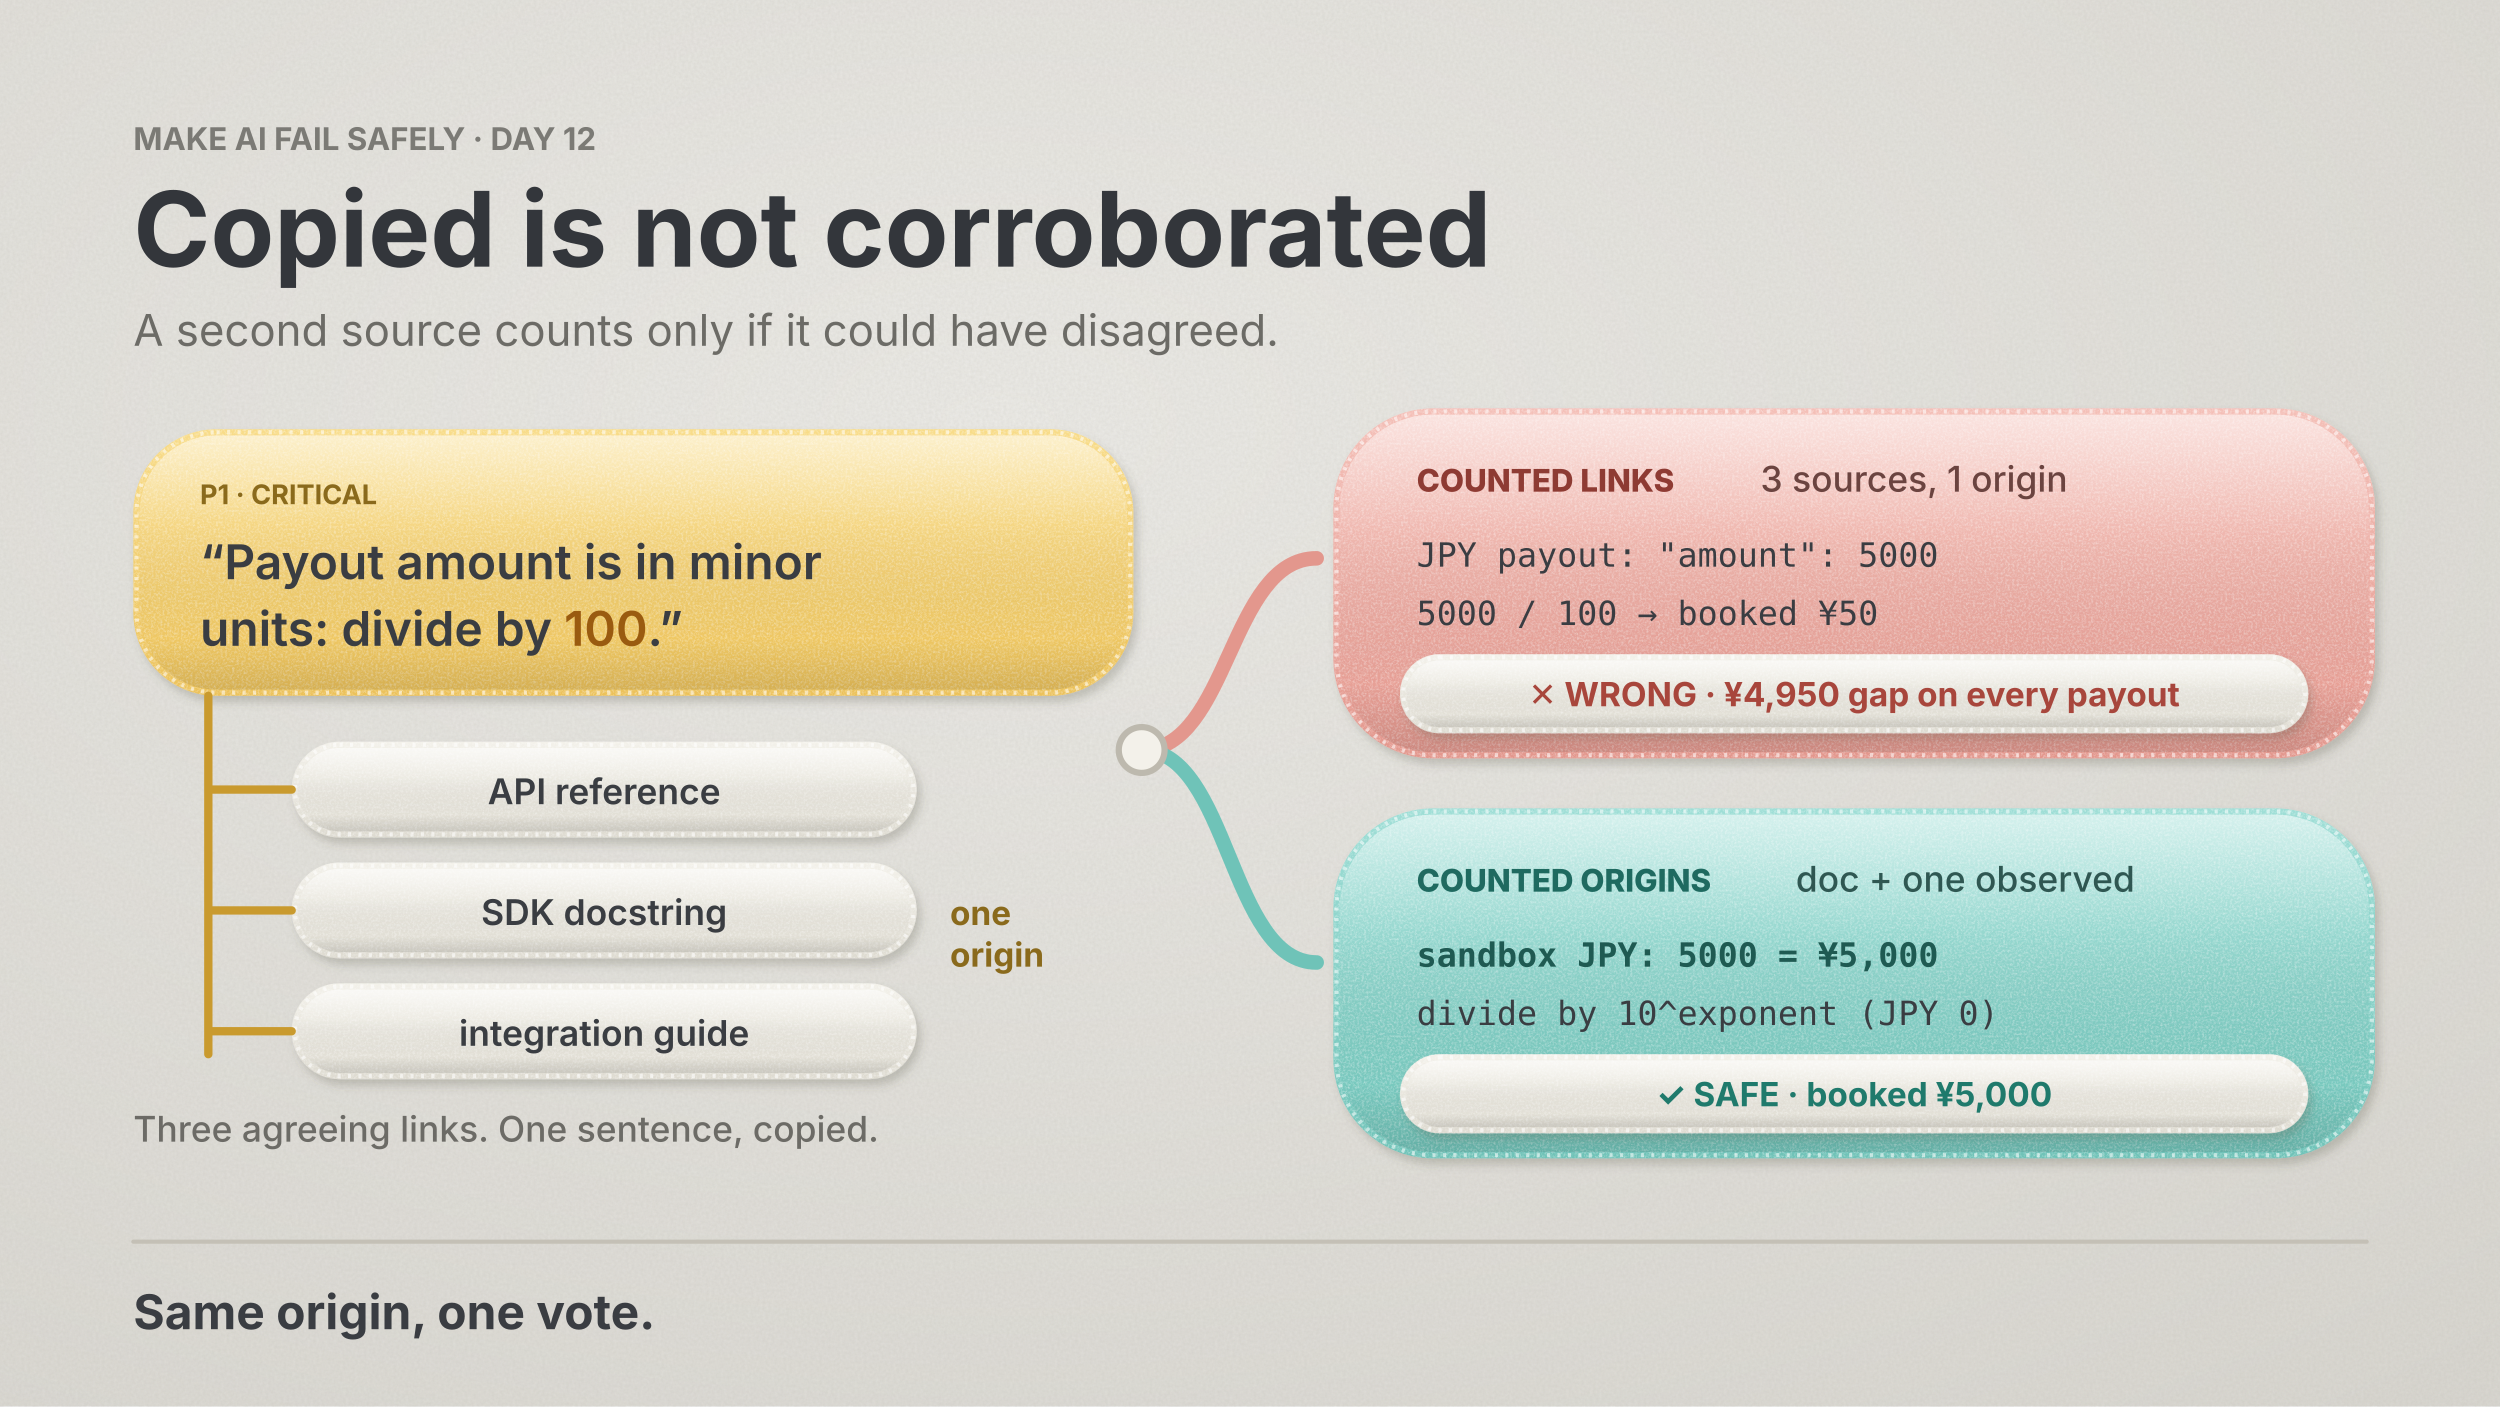
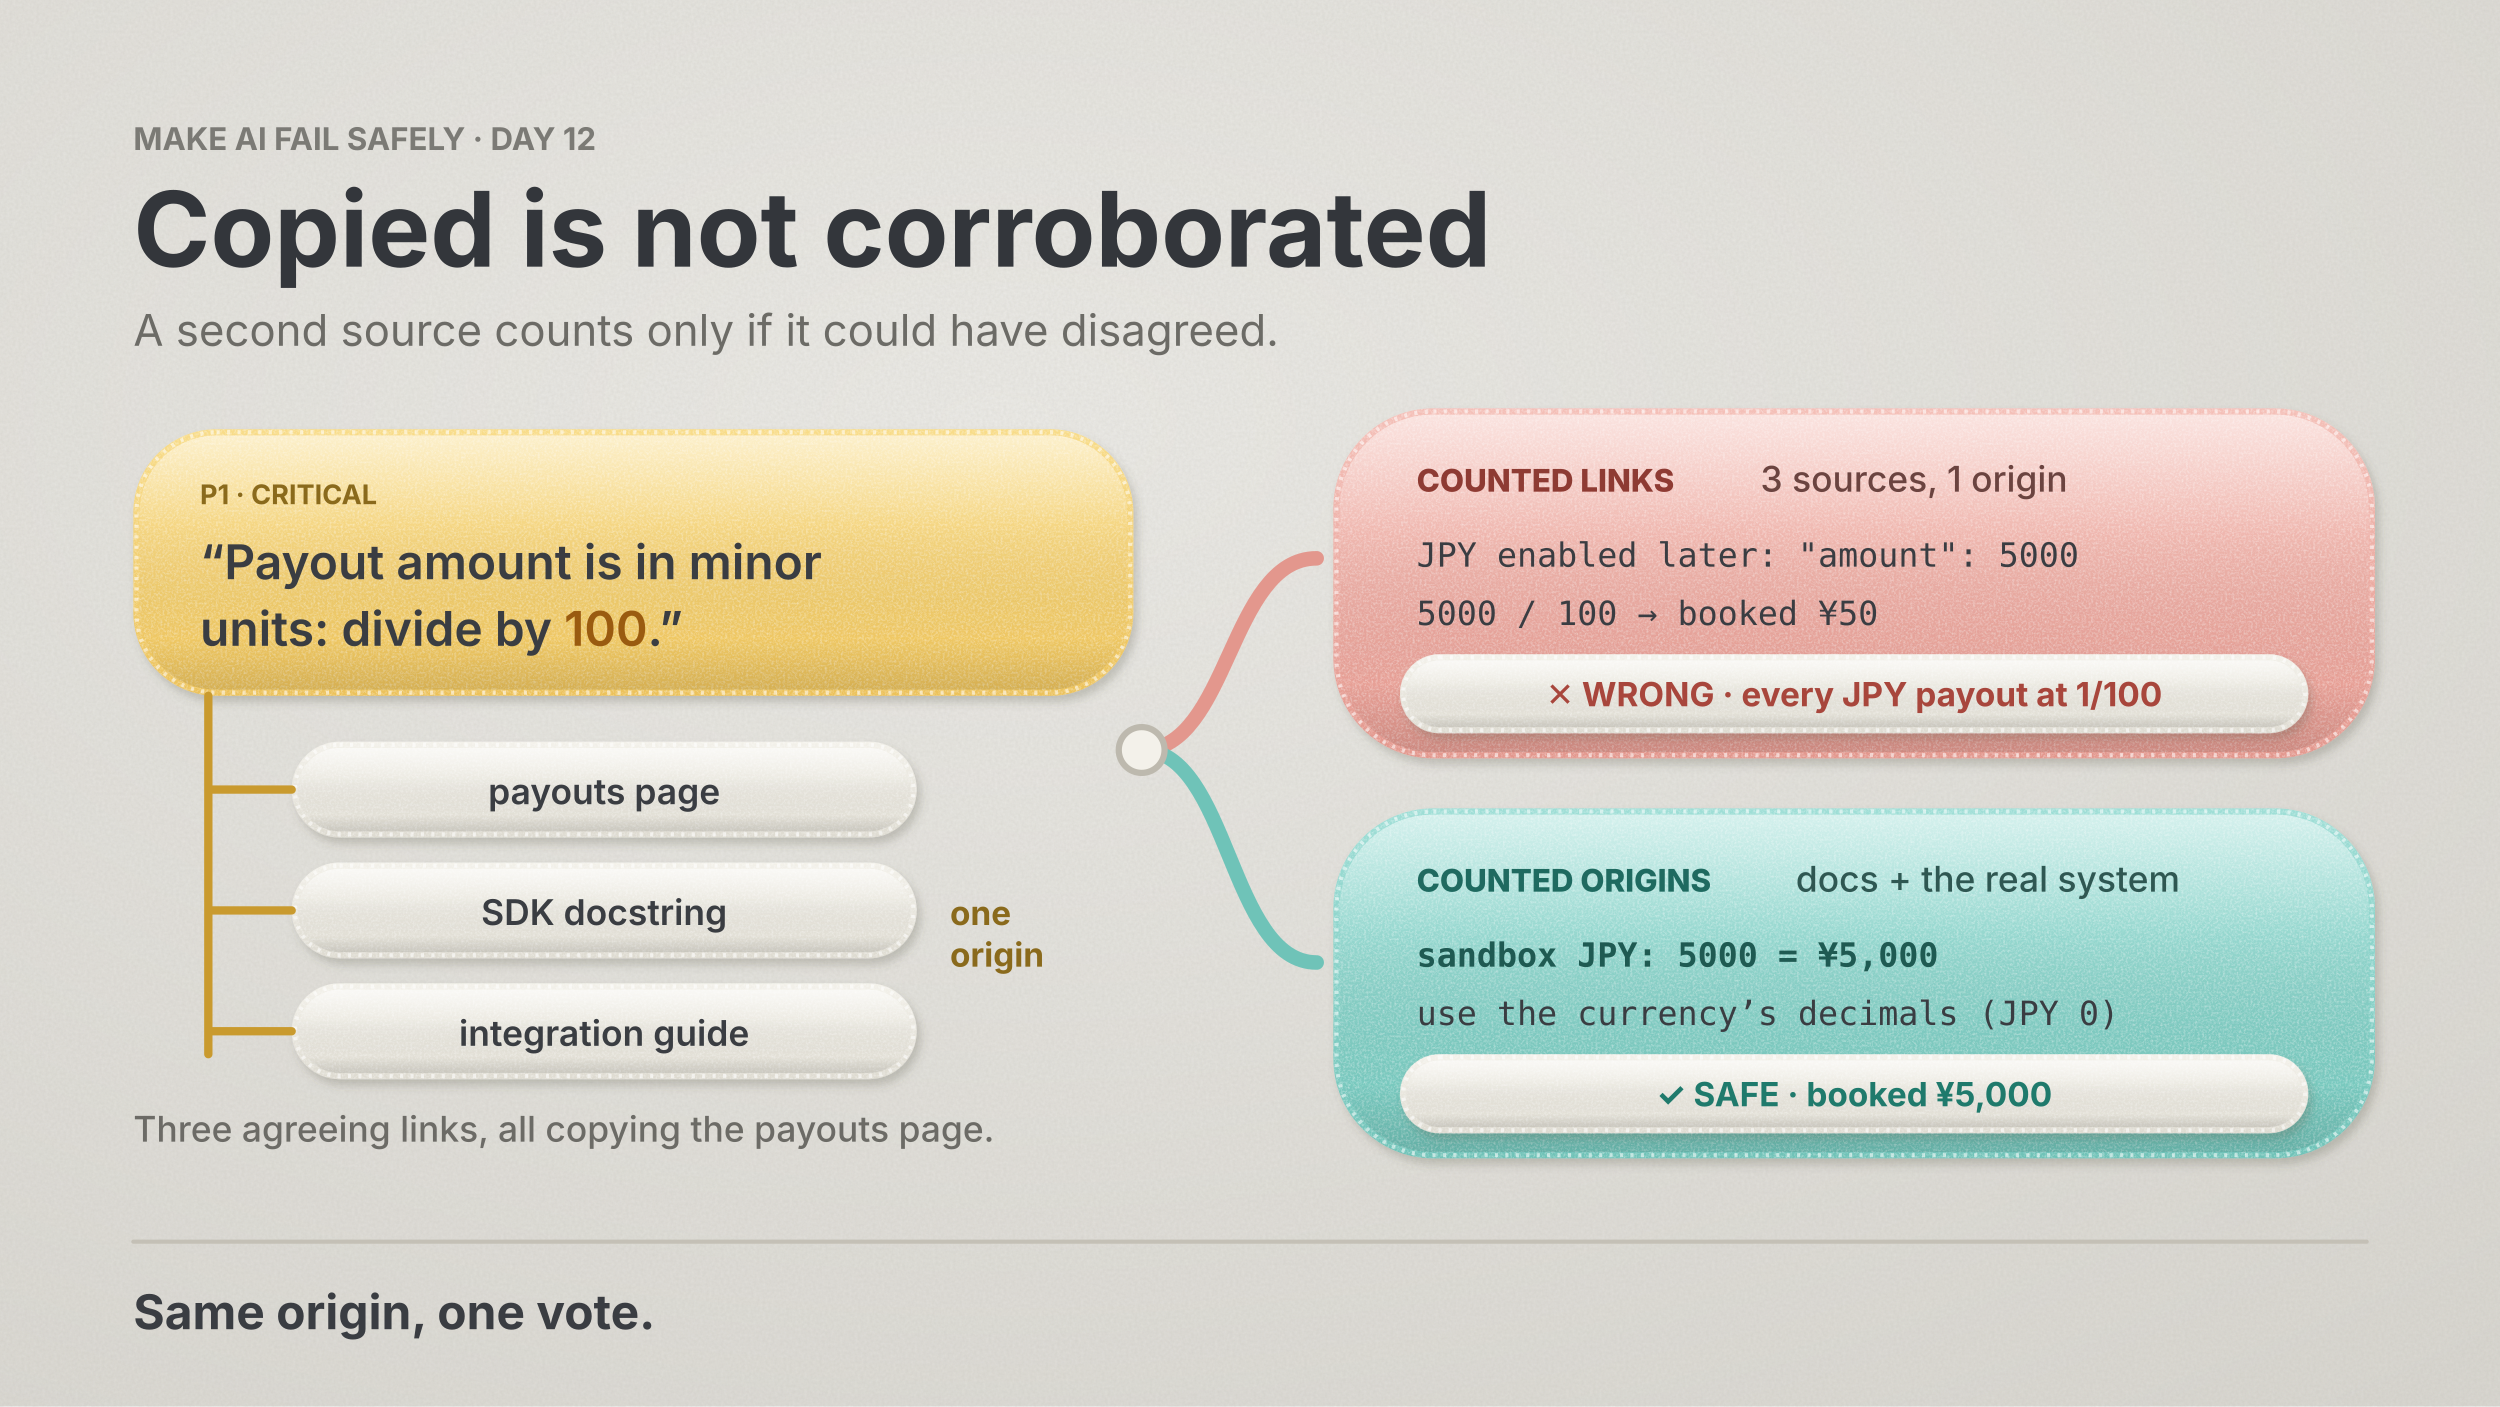
<svg xmlns="http://www.w3.org/2000/svg" width="1200" height="675" viewBox="0 0 1200 675" role="img" aria-labelledby="d12title d12desc">
  <defs>
    <linearGradient id="g_teal" x1="0" y1="0" x2="0" y2="1">
      <stop offset="0" stop-color="#9fded6" />
      <stop offset="1" stop-color="#6fc3b8" />
    </linearGradient>
    <linearGradient id="g_rose" x1="0" y1="0" x2="0" y2="1">
      <stop offset="0" stop-color="#f4c0b8" />
      <stop offset="1" stop-color="#e3978d" />
    </linearGradient>
    <linearGradient id="g_peri" x1="0" y1="0" x2="0" y2="1">
      <stop offset="0" stop-color="#a9b8f2" />
      <stop offset="1" stop-color="#7f93e0" />
    </linearGradient>
    <linearGradient id="g_lilac" x1="0" y1="0" x2="0" y2="1">
      <stop offset="0" stop-color="#dccbec" />
      <stop offset="1" stop-color="#c3abdc" />
    </linearGradient>
    <linearGradient id="g_butter" x1="0" y1="0" x2="0" y2="1">
      <stop offset="0" stop-color="#f8dc8a" />
      <stop offset="1" stop-color="#ecc25a" />
    </linearGradient>
    <linearGradient id="g_lime" x1="0" y1="0" x2="0" y2="1">
      <stop offset="0" stop-color="#d6ea8e" />
      <stop offset="1" stop-color="#bad466" />
    </linearGradient>
    <linearGradient id="g_off" x1="0" y1="0" x2="0" y2="1">
      <stop offset="0" stop-color="#f3f1ea" />
      <stop offset="1" stop-color="#dedbd1" />
    </linearGradient>
    <radialGradient id="bg" cx=".4" cy=".3" r=".9">
      <stop offset="0" stop-color="#ecebe7" />
      <stop offset="1" stop-color="#d9d7d1" />
    </radialGradient>
    <linearGradient id="puff" x1="0" y1="0" x2="0" y2="1">
      <stop offset="0" stop-color="#fff" stop-opacity=".55" />
      <stop offset=".35" stop-color="#fff" stop-opacity=".08" />
      <stop offset=".8" stop-color="#000" stop-opacity="0" />
      <stop offset="1" stop-color="#000" stop-opacity=".10" />
    </linearGradient>
    <filter id="shadow" x="-20%" y="-30%" width="150%" height="190%">
      <feDropShadow dx="10" dy="16" stdDeviation="14" flood-color="#5a5446" flood-opacity=".30" />
      <feDropShadow dx="2" dy="3" stdDeviation="2" flood-color="#5a5446" flood-opacity=".25" />
    </filter>
    <filter id="felt" x="0" y="0" width="100%" height="100%">
      <feTurbulence type="fractalNoise" baseFrequency=".9" numOctaves="3" seed="4" />
      <feColorMatrix values="0 0 0 0 1  0 0 0 0 1  0 0 0 0 1  0 0 0 1.4 -.55" />
      <feComposite in2="SourceGraphic" operator="in" />
    </filter>
    <filter id="grain">
      <feTurbulence type="fractalNoise" baseFrequency=".7" numOctaves="2" seed="9" />
      <feColorMatrix values="0 0 0 0 .4  0 0 0 0 .38  0 0 0 0 .33  0 0 0 .18 0" />
    </filter>
  </defs>
  <rect width="1200" height="675" fill="url(#bg)" />
  <rect width="1200" height="675" filter="url(#grain)" />
  <text x="64" y="72" font-family="Inter, 'Google Sans', system-ui, 'Segoe UI', Roboto, Helvetica, Arial, sans-serif" font-size="15" font-weight="700" fill="#7b7a75" text-anchor="start">MAKE AI FAIL SAFELY · DAY 12</text>
  <text x="64" y="128" font-family="Inter, 'Google Sans', system-ui, 'Segoe UI', Roboto, Helvetica, Arial, sans-serif" font-size="50" font-weight="700" fill="#33363b" text-anchor="start">Copied is not corroborated</text>
  <text x="64" y="166" font-family="Inter, 'Google Sans', system-ui, 'Segoe UI', Roboto, Helvetica, Arial, sans-serif" font-size="21" font-weight="400" fill="#6c6b66" text-anchor="start">A second source counts only if it could have disagreed.</text>
  <g filter="url(#shadow)">
    <rect x="64" y="206" width="480" height="128" rx="40" fill="url(#g_butter)" />
  </g>
  <rect x="64" y="206" width="480" height="128" rx="40" fill="#fff" filter="url(#felt)" opacity=".55" />
  <rect x="67" y="209" width="474" height="122" rx="37" fill="url(#puff)" />
  <rect x="65.5" y="207.5" width="477" height="125" rx="38.5" fill="none" stroke="#fff" stroke-opacity=".55" stroke-width="2" stroke-dasharray="1.5 3.5" />
  <text x="96" y="242" font-family="Inter, 'Google Sans', system-ui, 'Segoe UI', Roboto, Helvetica, Arial, sans-serif" font-size="13" font-weight="700" fill="#8a6a1c" text-anchor="start">P1 · CRITICAL</text>
  <text x="96" y="278" font-family="Inter, 'Google Sans', system-ui, 'Segoe UI', Roboto, Helvetica, Arial, sans-serif" font-size="23" font-weight="600" fill="#3a3d42" text-anchor="start">“Payout amount is in minor</text>
  <text x="96" y="310" font-family="Inter, 'Google Sans', system-ui, 'Segoe UI', Roboto, Helvetica, Arial, sans-serif" font-size="23" font-weight="600" fill="#3a3d42" text-anchor="start">units: divide by <tspan fill="#9a5b10">100</tspan>.”</text>
  <g filter="url(#shadow)">
    <rect x="140" y="356" width="300" height="46" rx="23.0" fill="url(#g_off)" />
  </g>
  <rect x="140" y="356" width="300" height="46" rx="23.0" fill="#fff" filter="url(#felt)" opacity=".55" />
  <rect x="143" y="359" width="294" height="40" rx="20.0" fill="url(#puff)" />
  <rect x="141.5" y="357.5" width="297" height="43" rx="21.5" fill="none" stroke="#fff" stroke-opacity=".55" stroke-width="2" stroke-dasharray="1.5 3.5" />
-   <text x="290" y="386" font-family="Inter, 'Google Sans', system-ui, 'Segoe UI', Roboto, Helvetica, Arial, sans-serif" font-size="17" font-weight="600" fill="#3a3d42" text-anchor="middle">API reference</text>
+   <text x="290" y="386" font-family="Inter, 'Google Sans', system-ui, 'Segoe UI', Roboto, Helvetica, Arial, sans-serif" font-size="17" font-weight="600" fill="#3a3d42" text-anchor="middle">payouts page</text>
  <g filter="url(#shadow)">
    <rect x="140" y="414" width="300" height="46" rx="23.0" fill="url(#g_off)" />
  </g>
  <rect x="140" y="414" width="300" height="46" rx="23.0" fill="#fff" filter="url(#felt)" opacity=".55" />
  <rect x="143" y="417" width="294" height="40" rx="20.0" fill="url(#puff)" />
  <rect x="141.5" y="415.5" width="297" height="43" rx="21.5" fill="none" stroke="#fff" stroke-opacity=".55" stroke-width="2" stroke-dasharray="1.5 3.5" />
  <text x="290" y="444" font-family="Inter, 'Google Sans', system-ui, 'Segoe UI', Roboto, Helvetica, Arial, sans-serif" font-size="17" font-weight="600" fill="#3a3d42" text-anchor="middle">SDK docstring</text>
  <g filter="url(#shadow)">
    <rect x="140" y="472" width="300" height="46" rx="23.0" fill="url(#g_off)" />
  </g>
  <rect x="140" y="472" width="300" height="46" rx="23.0" fill="#fff" filter="url(#felt)" opacity=".55" />
  <rect x="143" y="475" width="294" height="40" rx="20.0" fill="url(#puff)" />
  <rect x="141.5" y="473.5" width="297" height="43" rx="21.5" fill="none" stroke="#fff" stroke-opacity=".55" stroke-width="2" stroke-dasharray="1.5 3.5" />
  <text x="290" y="502" font-family="Inter, 'Google Sans', system-ui, 'Segoe UI', Roboto, Helvetica, Arial, sans-serif" font-size="17" font-weight="600" fill="#3a3d42" text-anchor="middle">integration guide</text>
  <path d="M100 334 V506 M100 379 H140 M100 437 H140 M100 495 H140" fill="none" stroke="#c99a2e" stroke-width="4" stroke-linecap="round" />
  <text x="456" y="444" font-family="Inter, 'Google Sans', system-ui, 'Segoe UI', Roboto, Helvetica, Arial, sans-serif" font-size="16" font-weight="700" fill="#8a6a1c" text-anchor="start">one</text>
  <text x="456" y="464" font-family="Inter, 'Google Sans', system-ui, 'Segoe UI', Roboto, Helvetica, Arial, sans-serif" font-size="16" font-weight="700" fill="#8a6a1c" text-anchor="start">origin</text>
-   <text x="64" y="548" font-family="Inter, 'Google Sans', system-ui, 'Segoe UI', Roboto, Helvetica, Arial, sans-serif" font-size="17" font-weight="500" fill="#6c6b66" text-anchor="start">Three agreeing links. One sentence, copied.</text>
+   <text x="64" y="548" font-family="Inter, 'Google Sans', system-ui, 'Segoe UI', Roboto, Helvetica, Arial, sans-serif" font-size="17" font-weight="500" fill="#6c6b66" text-anchor="start">Three agreeing links, all copying the payouts page.</text>
  <path d="M548 360 C 590 360, 590 268, 632 268" fill="none" stroke="#e3978d" stroke-width="7" stroke-linecap="round" />
  <path d="M548 360 C 590 360, 590 462, 632 462" fill="none" stroke="#6fc3b8" stroke-width="7" stroke-linecap="round" />
  <circle cx="548" cy="360" r="11" fill="#f3f1ea" stroke="#bdb9ae" stroke-width="3" />
  <g filter="url(#shadow)">
    <rect x="640" y="196" width="500" height="168" rx="48" fill="url(#g_rose)" />
  </g>
  <rect x="640" y="196" width="500" height="168" rx="48" fill="#fff" filter="url(#felt)" opacity=".55" />
  <rect x="643" y="199" width="494" height="162" rx="45" fill="url(#puff)" />
  <rect x="641.5" y="197.5" width="497" height="165" rx="46.5" fill="none" stroke="#fff" stroke-opacity=".55" stroke-width="2" stroke-dasharray="1.5 3.5" />
  <text x="680" y="236" font-family="Inter, 'Google Sans', system-ui, 'Segoe UI', Roboto, Helvetica, Arial, sans-serif" font-size="15" font-weight="800" fill="#8e3b33" text-anchor="start">COUNTED LINKS</text>
  <text x="845" y="236" font-family="Inter, 'Google Sans', system-ui, 'Segoe UI', Roboto, Helvetica, Arial, sans-serif" font-size="17" font-weight="500" fill="#6b4440" text-anchor="start">3 sources, 1 origin</text>
-   <text x="680" y="272" font-family="'DejaVu Sans Mono', ui-monospace, Menlo, Consolas, monospace" font-size="16" font-weight="500" fill="#3a3d42" text-anchor="start">JPY payout: "amount": 5000</text>
+   <text x="680" y="272" font-family="'DejaVu Sans Mono', ui-monospace, Menlo, Consolas, monospace" font-size="16" font-weight="500" fill="#3a3d42" text-anchor="start">JPY enabled later: "amount": 5000</text>
  <text x="680" y="300" font-family="'DejaVu Sans Mono', ui-monospace, Menlo, Consolas, monospace" font-size="16" font-weight="500" fill="#3a3d42" text-anchor="start">5000 / 100 → booked ¥50</text>
  <g filter="url(#shadow)">
    <rect x="672" y="314" width="436" height="38" rx="19.0" fill="url(#g_off)" />
  </g>
  <rect x="672" y="314" width="436" height="38" rx="19.0" fill="#fff" filter="url(#felt)" opacity=".55" />
  <rect x="675" y="317" width="430" height="32" rx="16.0" fill="url(#puff)" />
  <rect x="673.5" y="315.5" width="433" height="35" rx="17.5" fill="none" stroke="#fff" stroke-opacity=".55" stroke-width="2" stroke-dasharray="1.5 3.5" />
-   <text x="890" y="339" font-family="Inter, 'Google Sans', system-ui, 'Segoe UI', Roboto, Helvetica, Arial, sans-serif" font-size="16" font-weight="700" fill="#a8463c" text-anchor="middle">✕  WRONG · ¥4,950 gap on every payout</text>
+   <text x="890" y="339" font-family="Inter, 'Google Sans', system-ui, 'Segoe UI', Roboto, Helvetica, Arial, sans-serif" font-size="16" font-weight="700" fill="#a8463c" text-anchor="middle">✕  WRONG · every JPY payout at 1/100</text>
  <g filter="url(#shadow)">
    <rect x="640" y="388" width="500" height="168" rx="48" fill="url(#g_teal)" />
  </g>
  <rect x="640" y="388" width="500" height="168" rx="48" fill="#fff" filter="url(#felt)" opacity=".55" />
  <rect x="643" y="391" width="494" height="162" rx="45" fill="url(#puff)" />
  <rect x="641.5" y="389.5" width="497" height="165" rx="46.5" fill="none" stroke="#fff" stroke-opacity=".55" stroke-width="2" stroke-dasharray="1.5 3.5" />
  <text x="680" y="428" font-family="Inter, 'Google Sans', system-ui, 'Segoe UI', Roboto, Helvetica, Arial, sans-serif" font-size="15" font-weight="800" fill="#1f6a60" text-anchor="start">COUNTED ORIGINS</text>
-   <text x="862" y="428" font-family="Inter, 'Google Sans', system-ui, 'Segoe UI', Roboto, Helvetica, Arial, sans-serif" font-size="17" font-weight="500" fill="#2f5752" text-anchor="start">doc + one observed</text>
+   <text x="862" y="428" font-family="Inter, 'Google Sans', system-ui, 'Segoe UI', Roboto, Helvetica, Arial, sans-serif" font-size="17" font-weight="500" fill="#2f5752" text-anchor="start">docs + the real system</text>
  <text x="680" y="464" font-family="'DejaVu Sans Mono', ui-monospace, Menlo, Consolas, monospace" font-size="16" font-weight="600" fill="#1f5a52" text-anchor="start">sandbox JPY: 5000 = ¥5,000</text>
-   <text x="680" y="492" font-family="'DejaVu Sans Mono', ui-monospace, Menlo, Consolas, monospace" font-size="16" font-weight="500" fill="#3a3d42" text-anchor="start">divide by 10^exponent (JPY 0)</text>
+   <text x="680" y="492" font-family="'DejaVu Sans Mono', ui-monospace, Menlo, Consolas, monospace" font-size="16" font-weight="500" fill="#3a3d42" text-anchor="start">use the currency’s decimals (JPY 0)</text>
  <g filter="url(#shadow)">
    <rect x="672" y="506" width="436" height="38" rx="19.0" fill="url(#g_off)" />
  </g>
  <rect x="672" y="506" width="436" height="38" rx="19.0" fill="#fff" filter="url(#felt)" opacity=".55" />
  <rect x="675" y="509" width="430" height="32" rx="16.0" fill="url(#puff)" />
  <rect x="673.5" y="507.5" width="433" height="35" rx="17.5" fill="none" stroke="#fff" stroke-opacity=".55" stroke-width="2" stroke-dasharray="1.5 3.5" />
  <text x="890" y="531" font-family="Inter, 'Google Sans', system-ui, 'Segoe UI', Roboto, Helvetica, Arial, sans-serif" font-size="16" font-weight="700" fill="#1f7a6c" text-anchor="middle">✓  SAFE · booked ¥5,000</text>
  <line x1="64" y1="596" x2="1136" y2="596" stroke="#c4c0b6" stroke-width="2" stroke-linecap="round" />
  <text x="64" y="638" font-family="Inter, 'Google Sans', system-ui, 'Segoe UI', Roboto, Helvetica, Arial, sans-serif" font-size="23" font-weight="700" fill="#3a3d42" text-anchor="start">Same origin, one vote.</text>
</svg>
